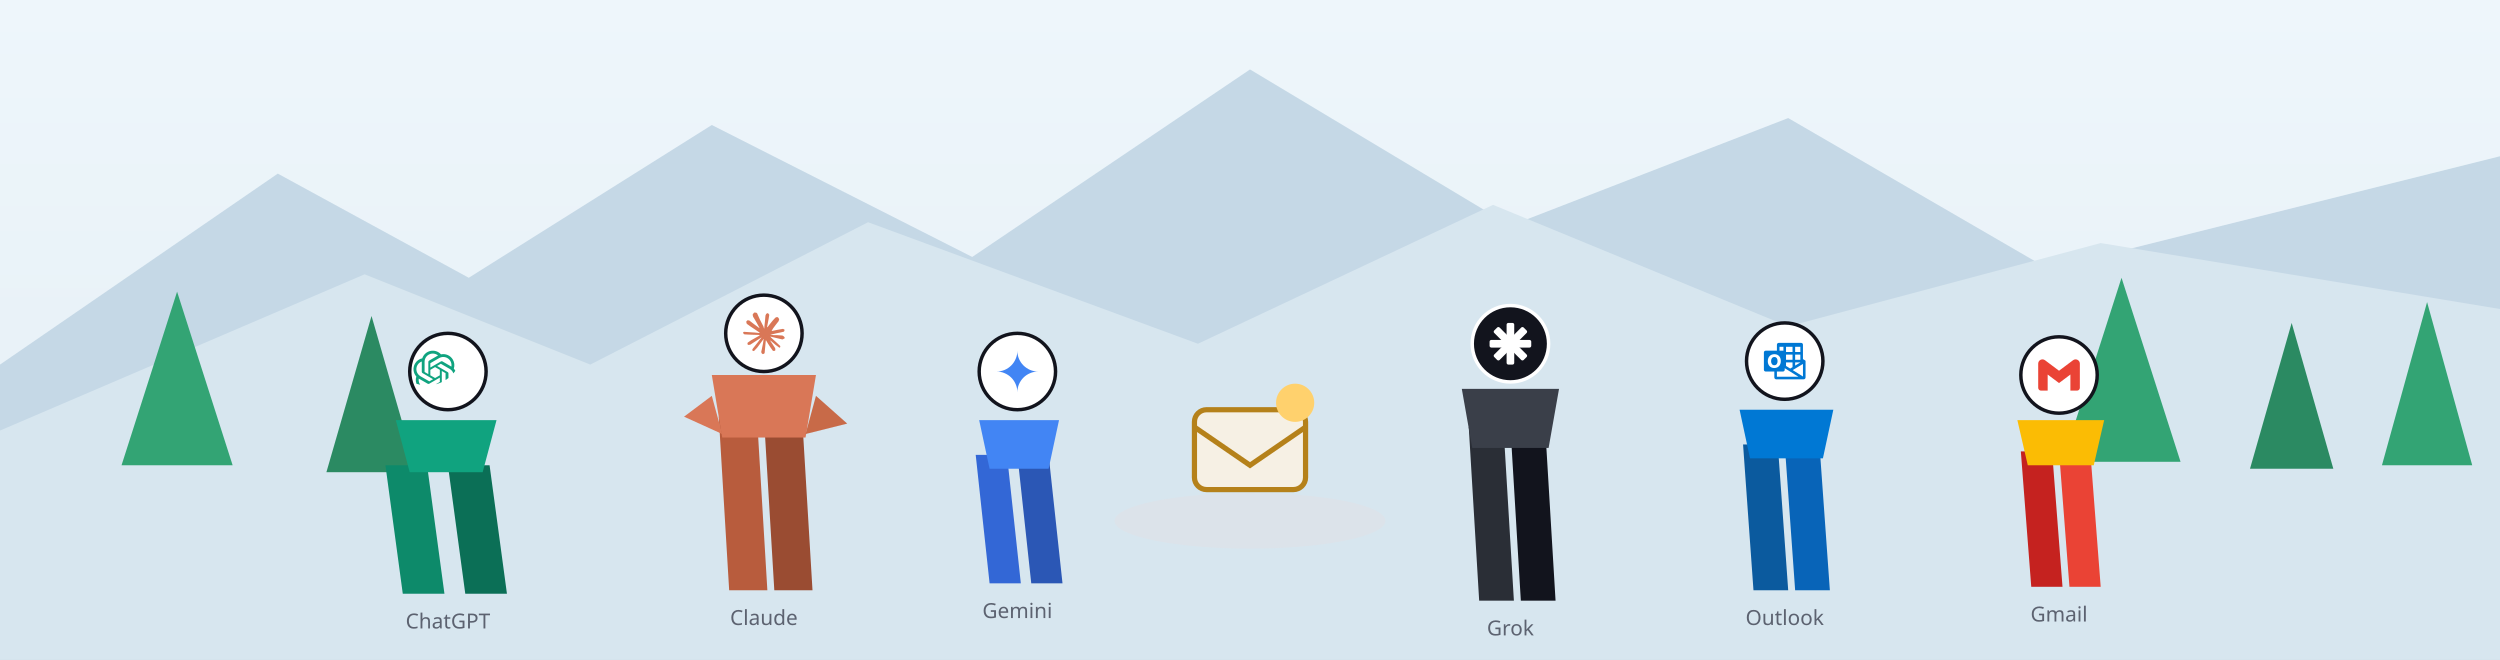
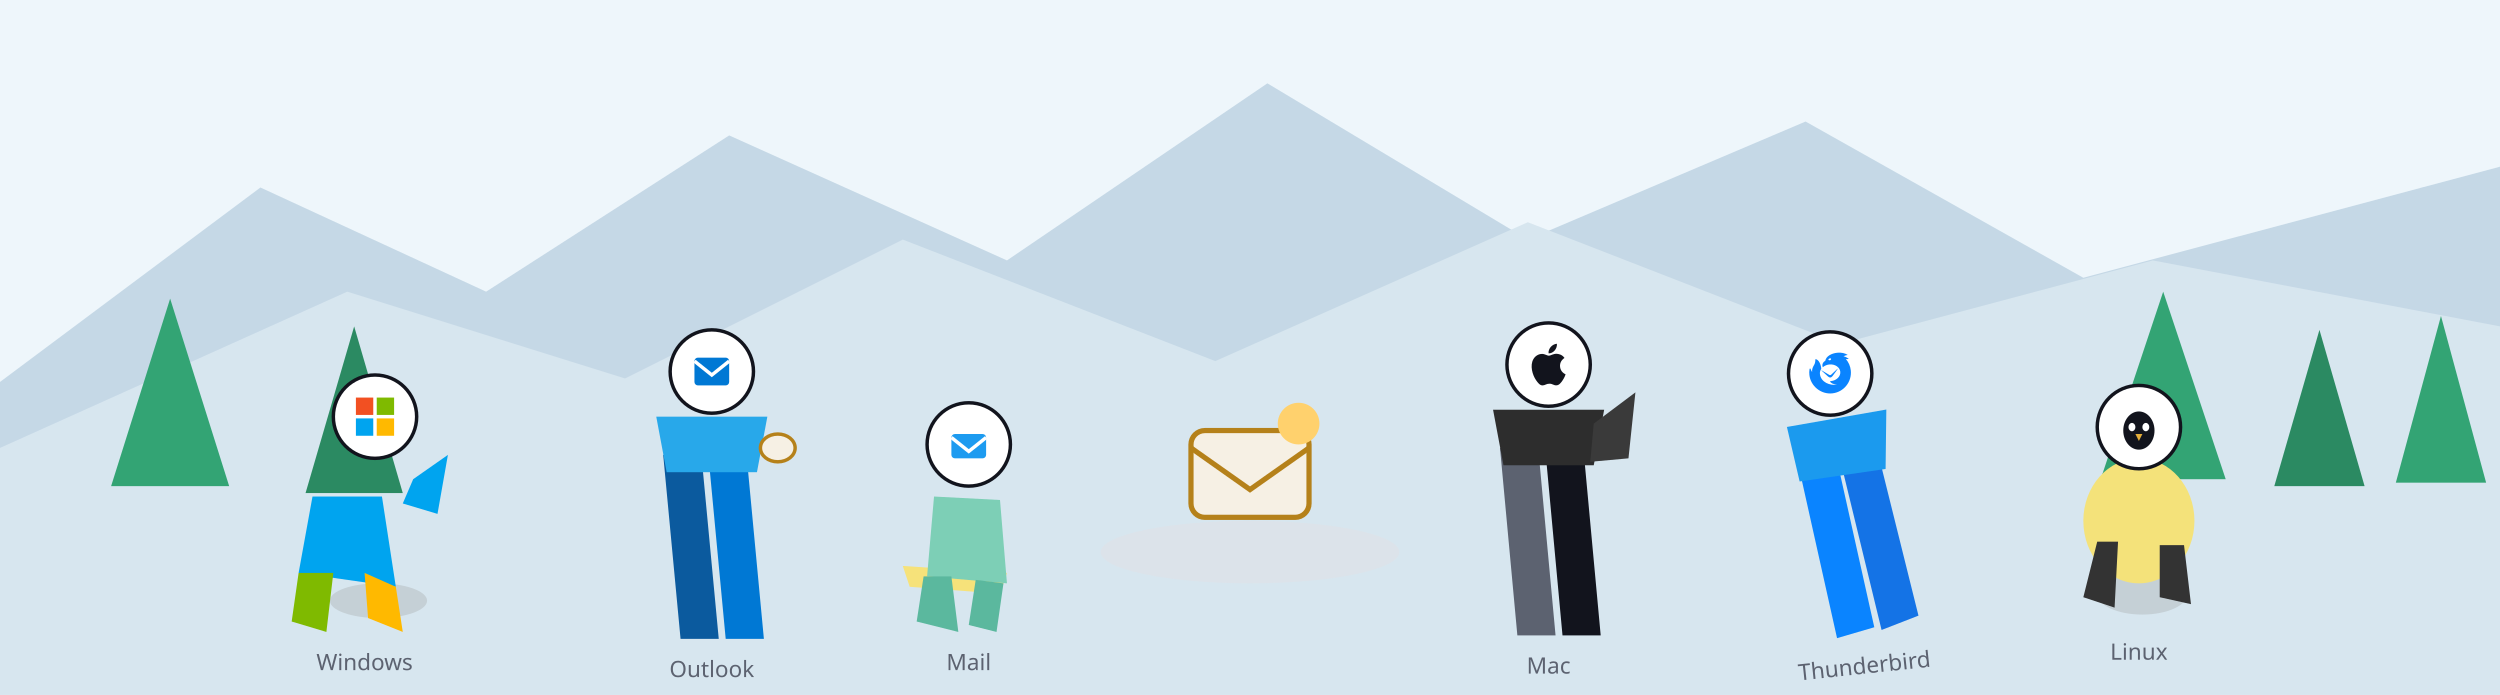
- <svg xmlns="http://www.w3.org/2000/svg" viewBox="0 0 1440 380" width="1440" height="380" role="img" aria-hidden="true">
-   <defs>
-     <linearGradient id="sky" x1="0" y1="0" x2="0" y2="1">
-       <stop offset="0" stop-color="#eef6fb" />
-       <stop offset="1" stop-color="#e4eef5" />
-     </linearGradient>
-     <clipPath id="headclip">
-       <circle cx="0" cy="0" r="20" />
-     </clipPath>
-   </defs>
-   <rect width="1440" height="380" fill="url(#sky)" />
-   <path d="M0 210 L160 100 L270 160 L410 72 L560 148 L720 40 L870 130 L1030 68 L1180 155 L1440 90 L1440 380 L0 380 Z" fill="#c5d8e6" />
-   <path d="M0 248 L210 158 L340 210 L500 128 L690 198 L860 118 L1030 188 L1210 140 L1440 178 L1440 380 L0 380 Z" fill="#d7e6ef" />
-   <polygon points="70,268 102,168 134,268" fill="#33a474" />
-   <polygon points="188,272 214,182 240,272" fill="#2b8a62" />
-   <polygon points="1188,266 1222,160 1256,266" fill="#33a474" />
-   <polygon points="1296,270 1320,186 1344,270" fill="#2b8a62" />
-   <polygon points="1372,268 1398,174 1424,268" fill="#33a474" />
-   <ellipse cx="720" cy="300" rx="78" ry="16" fill="#dce3ea" />
-   <rect x="688" y="236" width="64" height="46" rx="7" fill="#f6f0e4" stroke="#b5811a" stroke-width="3" />
-   <path d="M688 246 L720 268 L752 246" fill="none" stroke="#b5811a" stroke-width="3" />
-   <circle cx="746" cy="232" r="11" fill="#ffd16d" />
-   <g transform="translate(250,250)">
-     <polygon points="-28,18 -18,92 6,92 -4,18" fill="#0d8a6a" />
-     <polygon points="8,18 18,92 42,92 32,18" fill="#0b6f56" />
-     <polygon points="-22,-8 36,-8 28,22 -14,22" fill="#10a37f" />
-     <circle cx="8" cy="-36" r="22" fill="#fff" stroke="#12141d" stroke-width="2" />
-     <g transform="translate(-4,-48) scale(1)" clip-path="url(#headclip)">
-       <g transform="translate(-8,0) scale(1.05)">
-         <path fill="#10a37f" d="M22.282 9.821a5.985 5.985 0 0 0-.516-4.911 6.046 6.046 0 0 0-6.51-2.9A6.065 6.065 0 0 0 4.981 4.182a5.985 5.985 0 0 0-3.998 2.9 6.046 6.046 0 0 0 .743 7.097 5.98 5.98 0 0 0 .511 4.911 6.051 6.051 0 0 0 6.515 2.9A5.985 5.985 0 0 0 13.26 24a6.056 6.056 0 0 0 5.772-4.206 5.989 5.989 0 0 0 3.998-2.9 6.056 6.056 0 0 0-.748-7.073zm-9.022 12.608a4.476 4.476 0 0 1-2.876-1.041l.142-.08 4.778-2.758a.795.795 0 0 0 .393-.681v-6.737l2.02 1.169a.071.071 0 0 1 .038.052v5.583a4.504 4.504 0 0 1-4.495 4.494zm-9.661-4.125a4.471 4.471 0 0 1-.535-3.014l.142.085 4.783 2.758a.771.771 0 0 0 .781 0l5.843-3.369v2.332a.08.08 0 0 1-.033.061L9.74 19.95a4.499 4.499 0 0 1-6.141-1.646zM2.341 7.896a4.485 4.485 0 0 1 2.365-1.973V11.6a.766.766 0 0 0 .388.676l5.814 3.354-2.02 1.169a.076.076 0 0 1-.071 0l-4.83-2.787A4.504 4.504 0 0 1 2.341 7.872zm16.596 3.856L13.104 8.364 15.119 7.2a.076.076 0 0 1 .071 0l4.83 2.791a4.494 4.494 0 0 1-.676 8.104v-5.677a.79.79 0 0 0-.407-.667zm2.011-3.023l-.142-.085-4.774-2.782a.776.776 0 0 0-.785 0L9.409 9.23V6.897a.066.066 0 0 1 .028-.061l4.83-2.787a4.499 4.499 0 0 1 6.68 4.66zM8.306 12.863l-2.02-1.164a.08.08 0 0 1-.038-.057V6.074a4.499 4.499 0 0 1 7.376-3.454l-.142.081L8.704 5.459a.795.795 0 0 0-.393.681zm1.098-2.365l2.602-1.5 2.607 1.5v2.999l-2.597 1.5-2.607-1.5Z" />
-       </g>
+ <svg xmlns="http://www.w3.org/2000/svg" viewBox="0 0 1440 400" width="1440" height="400" role="img" aria-hidden="true">
+   <rect width="1440" height="400" fill="#eef6fb" />
+   <path d="M0 220 L150 108 L280 168 L420 78 L580 150 L730 48 L880 138 L1040 70 L1200 160 L1440 96 L1440 400 L0 400 Z" fill="#c5d8e6" />
+   <path d="M0 258 L200 168 L360 218 L520 138 L700 208 L880 128 L1060 198 L1240 150 L1440 188 L1440 400 L0 400 Z" fill="#d7e6ef" />
+   <polygon points="64,280 98,172 132,280" fill="#33a474" />
+   <polygon points="176,284 204,188 232,284" fill="#2b8a62" />
+   <polygon points="1210,276 1246,168 1282,276" fill="#33a474" />
+   <polygon points="1310,280 1336,190 1362,280" fill="#2b8a62" />
+   <polygon points="1380,278 1406,182 1432,278" fill="#33a474" />
+   <ellipse cx="720" cy="318" rx="86" ry="18" fill="#dce3ea" />
+   <rect x="686" y="248" width="68" height="50" rx="8" fill="#f6f0e4" stroke="#b5811a" stroke-width="3" />
+   <path d="M686 258 L720 282 L754 258" fill="none" stroke="#b5811a" stroke-width="3" />
+   <circle cx="748" cy="244" r="12" fill="#ffd16d" />
+   <g transform="translate(210,268)">
+     <ellipse cx="8" cy="78" rx="28" ry="10" fill="#c5d0d6" />
+     <polygon points="-30,18 10,18 18,70 -38,62" fill="#00a4ef" />
+     <polygon points="-38,62 -18,62 -22,96 -42,90" fill="#7fba00" />
+     <polygon points="0,62 18,70 22,96 2,88" fill="#ffb900" />
+     <polygon points="28,8 48,-6 42,28 22,22" fill="#00a4ef" />
+     <circle cx="6" cy="-28" r="24" fill="#fff" stroke="#12141d" stroke-width="2" />
+     <g transform="translate(-6,-40)">
+       <rect x="1" y="1" width="10" height="10" fill="#f25022" />
+       <rect x="13" y="1" width="10" height="10" fill="#7fba00" />
+       <rect x="1" y="13" width="10" height="10" fill="#00a4ef" />
+       <rect x="13" y="13" width="10" height="10" fill="#ffb900" />
    </g>
-     <text x="8" y="112" text-anchor="middle" font-family="Outfit,Segoe UI,sans-serif" font-size="12" fill="#5c6270">ChatGPT</text>
+     <text x="0" y="118" text-anchor="middle" font-family="Outfit,Segoe UI,sans-serif" font-size="13" fill="#5c6270">Windows</text>
  </g>
-   <g transform="translate(430,232)">
-     <polygon points="-16,8 -10,108 12,108 6,8" fill="#b85c3d" />
-     <polygon points="10,8 16,108 38,108 32,8" fill="#9a4c32" />
-     <polygon points="-20,-16 40,-16 34,20 -14,20" fill="#d97757" />
-     <polygon points="-36,8 -20,-4 -14,18" fill="#d97757" />
-     <polygon points="40,-4 58,12 34,18" fill="#c86a48" />
-     <circle cx="10" cy="-40" r="22" fill="#fff" stroke="#12141d" stroke-width="2" />
-     <g transform="translate(-2,-52)">
-       <path fill="#d97757" transform="scale(1)" d="m4.714 15.956 4.717-2.647.079-.231-.079-.128h-.231l-.789-.049-2.696-.073-2.337-.097-2.265-.121-.571-.121-.534-.704.055-.352.48-.322.686.061 1.518.103 2.277.158 1.651.097 2.447.255h.389l.055-.158-.134-.097-.103-.097L6.973 9.836l-2.55-1.688-1.336-.971-.723-.492-.364-.461-.158-1.008.656-.723.88.061.225.061.892.686 1.906 1.475 2.489 1.834.364.303.146-.103.018-.073-.164-.273-1.354-2.447-1.445-2.489-.643-1.032-.17-.619c-.061-.255-.103-.467-.103-.729L6.287.134 6.7 0l.996.134.419.364.619 1.415 1.002 2.228 1.554 3.03.455.898.243.832.091.255h.158v-.146l.128-1.706.237-2.095.231-2.696.079-.759.376-.911.747-.492.583.279.48.686-.067.443-.285 1.852-.559 2.902-.364 1.943h.212l.243-.243.984-1.305 1.651-2.064.729-.82.85-.905.546-.431h1.032l.759 1.129-.34 1.166-1.062 1.348-.88 1.141-1.263 1.7-.789 1.36.073.109.188-.018 2.853-.607 1.542-.279 1.84-.316.832.389.091.395-.328.807-1.967.486-2.307.461-3.436.814-.043.03.049.061 1.548.146.662.036h1.621l3.018.225.789.522.474.638-.079.486-1.214.619-1.639-.389-3.825-.911-1.311-.328h-.182v.109l1.093 1.069 2.003 1.809 2.507 2.331.128.577-.322.455-.34-.049-2.204-1.657-.85-.747-1.925-1.621h-.128v.17l.443.65 2.344 3.521.121 1.081-.17.352-.607.212-.668-.121-1.372-1.925L14.38 17.959l-1.141-1.943-.14.079-.674 7.255-.316.37-.729.279-.607-.461-.322-.747.322-1.475.389-1.925.316-1.53.285-1.9.17-.631-.012-.043-.14.018-1.433 1.967-2.18 2.945-1.724 1.846-.413.164-.716-.37.067-.662.401-.589 2.386-3.036 1.439-1.882.929-1.087-.006-.158h-.055l-6.338 4.116-1.129.146-.486-.455.061-.747.231-.243 1.906-1.311Z" />
+   <g transform="translate(400,250)">
+     <polygon points="-18,12 -8,118 14,118 4,12" fill="#0b5a9e" />
+     <polygon points="8,12 18,118 40,118 30,12" fill="#0078d4" />
+     <polygon points="-22,-10 42,-10 36,22 -16,22" fill="#28a8ea" />
+     <ellipse cx="48" cy="8" rx="10" ry="8" fill="#f6f0e4" stroke="#b5811a" stroke-width="2" />
+     <circle cx="10" cy="-36" r="24" fill="#fff" stroke="#12141d" stroke-width="2" />
+     <g transform="translate(-2,-48)">
+       <rect x="2" y="4" width="20" height="16" rx="2" fill="#0078d4" />
+       <path d="M2 6 L12 14 L22 6" fill="none" stroke="#fff" stroke-width="2" />
    </g>
-     <text x="10" y="128" text-anchor="middle" font-family="Outfit,Segoe UI,sans-serif" font-size="12" fill="#5c6270">Claude</text>
+     <text x="10" y="140" text-anchor="middle" font-family="Outfit,Segoe UI,sans-serif" font-size="13" fill="#5c6270">Outlook</text>
  </g>
-   <g transform="translate(580,248)">
-     <polygon points="-18,14 -10,88 8,88 0,14" fill="#3367d6" />
-     <polygon points="6,14 14,88 32,88 24,14" fill="#2b57b5" />
-     <polygon points="-16,-6 30,-6 24,22 -10,22" fill="#4285f4" />
-     <circle cx="6" cy="-34" r="22" fill="#fff" stroke="#12141d" stroke-width="2" />
-     <g transform="translate(-6,-46) scale(1)">
-       <path fill="#4285f4" d="M11.04 19.32Q12 21.51 12 24q0-2.49.93-4.68.96-2.19 2.58-3.81t3.81-2.55Q21.51 12 24 12q-2.49 0-4.68-.93a12.3 12.3 0 0 1-3.81-2.58 12.3 12.3 0 0 1-2.58-3.81Q12 2.49 12 0q0 2.49-.96 4.68-.93 2.19-2.55 3.81a12.3 12.3 0 0 1-3.81 2.58Q2.49 12 0 12q2.49 0 4.68.96 2.19.93 3.81 2.55t2.55 3.81" />
+   <g transform="translate(560,278)">
+     <polygon points="-40,48 20,52 16,64 -36,60" fill="#f6e27a" />
+     <polygon points="-22,8 16,10 20,58 -26,54" fill="#7dcfb6" />
+     <polygon points="-28,54 -12,54 -8,86 -32,80" fill="#5bb89e" />
+     <polygon points="2,56 18,58 14,86 -2,82" fill="#5bb89e" />
+     <circle cx="-2" cy="-22" r="24" fill="#fff" stroke="#12141d" stroke-width="2" />
+     <g transform="translate(-14,-34)">
+       <rect x="2" y="6" width="20" height="14" rx="2" fill="#1d9bf0" />
+       <path d="M2 8 L12 16 L22 8" fill="none" stroke="#fff" stroke-width="2" />
    </g>
-     <text x="6" y="108" text-anchor="middle" font-family="Outfit,Segoe UI,sans-serif" font-size="12" fill="#5c6270">Gemini</text>
+     <text x="-2" y="108" text-anchor="middle" font-family="Outfit,Segoe UI,sans-serif" font-size="13" fill="#5c6270">Mail</text>
  </g>
-   <g transform="translate(860,236)">
-     <polygon points="-14,10 -8,110 12,110 6,10" fill="#2a2e36" />
-     <polygon points="10,10 16,110 36,110 30,10" fill="#12141d" />
-     <polygon points="-18,-12 38,-12 32,22 -12,22" fill="#3a3f49" />
-     <circle cx="10" cy="-38" r="22" fill="#12141d" stroke="#fff" stroke-width="2" />
-     <g transform="translate(10,-38)" fill="#fff">
-       <rect x="-2.2" y="-12" width="4.4" height="24" rx="1" />
-       <rect x="-12" y="-2.2" width="24" height="4.4" rx="1" />
-       <rect x="-2.2" y="-12" width="4.4" height="24" rx="1" transform="rotate(45)" />
-       <rect x="-2.2" y="-12" width="4.4" height="24" rx="1" transform="rotate(-45)" />
+   <g transform="translate(880,248)">
+     <polygon points="-16,10 -6,118 16,118 6,10" fill="#5c6270" />
+     <polygon points="10,10 20,118 42,118 32,10" fill="#12141d" />
+     <polygon points="-20,-12 44,-12 38,20 -14,20" fill="#2d2d2d" />
+     <polygon points="38,-4 62,-22 58,16 36,18" fill="#3a3a3a" />
+     <circle cx="12" cy="-38" r="24" fill="#fff" stroke="#12141d" stroke-width="2" />
+     <g transform="translate(0,-50)">
+       <path fill="#12141d" d="M12.152 6.896c-.948 0-2.415-1.078-3.96-1.04-2.04.027-3.91 1.183-4.961 3.014-2.117 3.675-.546 9.103 1.519 12.09 1.013 1.454 2.208 3.09 3.792 3.039 1.52-.065 2.09-.987 3.935-.987 1.831 0 2.35.987 3.96.948 1.637-.026 2.676-1.48 3.676-2.948 1.156-1.688 1.636-3.325 1.662-3.415-.039-.013-3.182-1.221-3.22-4.857-.026-3.04 2.48-4.494 2.597-4.559-1.429-2.09-3.623-2.324-4.39-2.376-2-.156-3.675 1.09-4.61 1.09zM15.53 3.83c.843-1.012 1.4-2.427 1.245-3.83-1.207.052-2.662.805-3.532 1.818-.78.896-1.454 2.338-1.273 3.714 1.338.104 2.715-.688 3.559-1.701" />
    </g>
-     <text x="10" y="130" text-anchor="middle" font-family="Outfit,Segoe UI,sans-serif" font-size="12" fill="#5c6270">Grok</text>
+     <text x="12" y="140" text-anchor="middle" font-family="Outfit,Segoe UI,sans-serif" font-size="13" fill="#5c6270">Mac</text>
  </g>
-   <g transform="translate(1020,244)">
-     <polygon points="-16,12 -10,96 10,96 4,12" fill="#0b5a9e" />
-     <polygon points="8,12 14,96 34,96 28,12" fill="#0864b8" />
-     <polygon points="-18,-8 36,-8 30,20 -12,20" fill="#0078d4" />
-     <circle cx="8" cy="-36" r="22" fill="#fff" stroke="#12141d" stroke-width="2" />
-     <g transform="translate(-4,-48) scale(1)">
-       <path fill="#0078d4" d="M7.88 12.04q0 .45-.11.87-.1.41-.33.74-.22.33-.58.52-.37.2-.87.2t-.85-.2q-.35-.21-.57-.55-.22-.33-.33-.75-.1-.42-.1-.86t.1-.87q.1-.43.34-.76.22-.34.59-.54.36-.2.87-.2t.86.2q.35.21.57.55.22.34.31.77.1.43.1.88zM24 12v9.38q0 .46-.33.8-.33.32-.8.32H7.13q-.46 0-.8-.33-.32-.33-.32-.8V18H1q-.41 0-.7-.3-.3-.29-.3-.7V7q0-.41.3-.7Q.58 6 1 6h6.5V2.55q0-.44.3-.75.3-.3.75-.3h12.9q.44 0 .75.3.3.3.3.75V10.85l1.24.72h.01q.1.07.18.18.07.12.07.25zm-6-8.25v3h3v-3zm0 4.5v3h3v-3zm0 4.5v1.83l3.05-1.83zm-5.25-9v3h3.75v-3zm0 4.5v3h3.75v-3zm0 4.5v2.03l2.41 1.5 1.34-.8v-2.73zM9 3.75V6h2l.13.01.12.04v-2.3zM5.98 15.98q.9 0 1.6-.3.7-.32 1.19-.86.48-.55.73-1.28.25-.74.25-1.61 0-.83-.25-1.55-.24-.71-.71-1.24t-1.15-.83q-.68-.3-1.55-.3-.92 0-1.64.3-.71.3-1.2.85-.5.54-.75 1.3-.25.74-.25 1.63 0 .85.26 1.56.26.72.74 1.23.48.52 1.17.81.69.3 1.56.3zM7.5 21h12.39L12 16.08V17q0 .41-.3.7-.29.3-.7.3H7.5zm15-.13v-7.24l-5.9 3.54Z" />
+   <g transform="translate(1048,252) rotate(-6)">
+     <polygon points="-14,12 -2,116 20,112 8,8" fill="#0a84ff" />
+     <polygon points="10,10 24,114 46,108 32,8" fill="#1473e6" />
+     <polygon points="-18,-8 40,-12 36,22 -14,24" fill="#1b9aee" />
+     <circle cx="10" cy="-36" r="24" fill="#fff" stroke="#12141d" stroke-width="2" />
+     <g transform="translate(-2,-48)">
+       <path fill="#0a84ff" d="M9.948 4.444h-.005c-1.92.788-2.126 2.55-1.817 3.499v.02C9.236 7.18 10.658 6.76 12 6.76c3.26 0 5.902 2.156 5.902 4.815 0 2.66-2.643 4.816-5.902 4.816l-.083-.002c-.155-.006-.354-.013-.435.118-.096.156.116.397.238.536 1.274 1.441 3.123 1.622 3.608 1.67l.076.008c-4.281.414-9.304-2.32-9.306-7.076 0-1.12.414-2.073 1.075-2.83l-.005-.002h-.003C7.31 6.38 6.376 3.47 4.629 2.898c-.124-.04-.246.054-.262.183-.23 1.924-.727 2.59-1.264 3.31-.805 1.08-1.39 2.328-1.365 3.698a10.99 10.99 0 0 1-.705-1.91c-.024-.09-.17-.365-.333-.272-.13.072-.227.274-.296.485A12.137 12.137 0 0 0 0 11.489c0 6.536 5.475 12 12 12 6.627 0 12-5.372 12-12 0-2.526-.781-4.87-2.115-6.805l.167-.002c.518 0 1.024.045 1.51.129-.734-.816-1.724-1.475-2.877-1.904a8.54 8.54 0 0 1 2.494-.495c-1.426-1.166-3.508-1.9-5.827-1.9-3.355 0-6.648 1.29-7.404 3.93zm.682 9.166c-.87-.905-3.473-3.91-3.473-3.91l.202.01 4.075 3.042c.305.223.74.22 1.043-.004l3.996-3.034.212-.018s-2.518 2.935-3.483 3.9c-.964.968-1.703.919-2.572.014zm2.774-10.083s.055.625-.576.824c-.722.227-1.042-.38-1.042-.38s.09-.417.676-.61c.626-.206.942.166.942.166z" />
    </g>
-     <text x="8" y="116" text-anchor="middle" font-family="Outfit,Segoe UI,sans-serif" font-size="12" fill="#5c6270">Outlook</text>
+     <text x="12" y="138" text-anchor="middle" font-family="Outfit,Segoe UI,sans-serif" font-size="13" fill="#5c6270">Thunderbird</text>
  </g>
-   <g transform="translate(1180,250)">
-     <polygon points="-16,10 -10,88 8,88 2,10" fill="#c5221f" />
-     <polygon points="6,10 12,88 30,88 24,10" fill="#ea4335" />
-     <polygon points="-18,-8 32,-8 26,18 -12,18" fill="#fbbc04" />
-     <circle cx="6" cy="-34" r="22" fill="#fff" stroke="#12141d" stroke-width="2" />
-     <g transform="translate(-6,-46)">
-       <path fill="#ea4335" d="M24 5.457v13.909c0 .904-.732 1.636-1.636 1.636h-3.819V11.73L12 16.64l-6.545-4.91v9.273H1.636A1.636 1.636 0 0 1 0 19.366V5.457c0-2.023 2.309-3.178 3.927-1.964L5.455 4.64 12 9.548l6.545-4.91 1.528-1.145C21.69 2.28 24 3.434 24 5.457z" />
+   <g transform="translate(1228,272)">
+     <ellipse cx="6" cy="70" rx="26" ry="12" fill="#c5d0d6" />
+     <ellipse cx="4" cy="28" rx="32" ry="36" fill="#f4e27a" />
+     <polygon points="-20,40 -8,40 -10,78 -28,72" fill="#333" />
+     <polygon points="16,42 30,42 34,76 16,72" fill="#333" />
+     <circle cx="4" cy="-26" r="24" fill="#fff" stroke="#12141d" stroke-width="2" />
+     <g transform="translate(-8,-38)">
+       <ellipse cx="12" cy="14" rx="9" ry="11" fill="#12141d" />
+       <ellipse cx="8" cy="12" rx="2" ry="2.4" fill="#fff" />
+       <ellipse cx="16" cy="12" rx="2" ry="2.4" fill="#fff" />
+       <polygon points="10,16 14,16 12,20" fill="#e4ae3a" />
    </g>
-     <text x="6" y="108" text-anchor="middle" font-family="Outfit,Segoe UI,sans-serif" font-size="12" fill="#5c6270">Gmail</text>
+     <text x="4" y="108" text-anchor="middle" font-family="Outfit,Segoe UI,sans-serif" font-size="13" fill="#5c6270">Linux</text>
  </g>
</svg>
